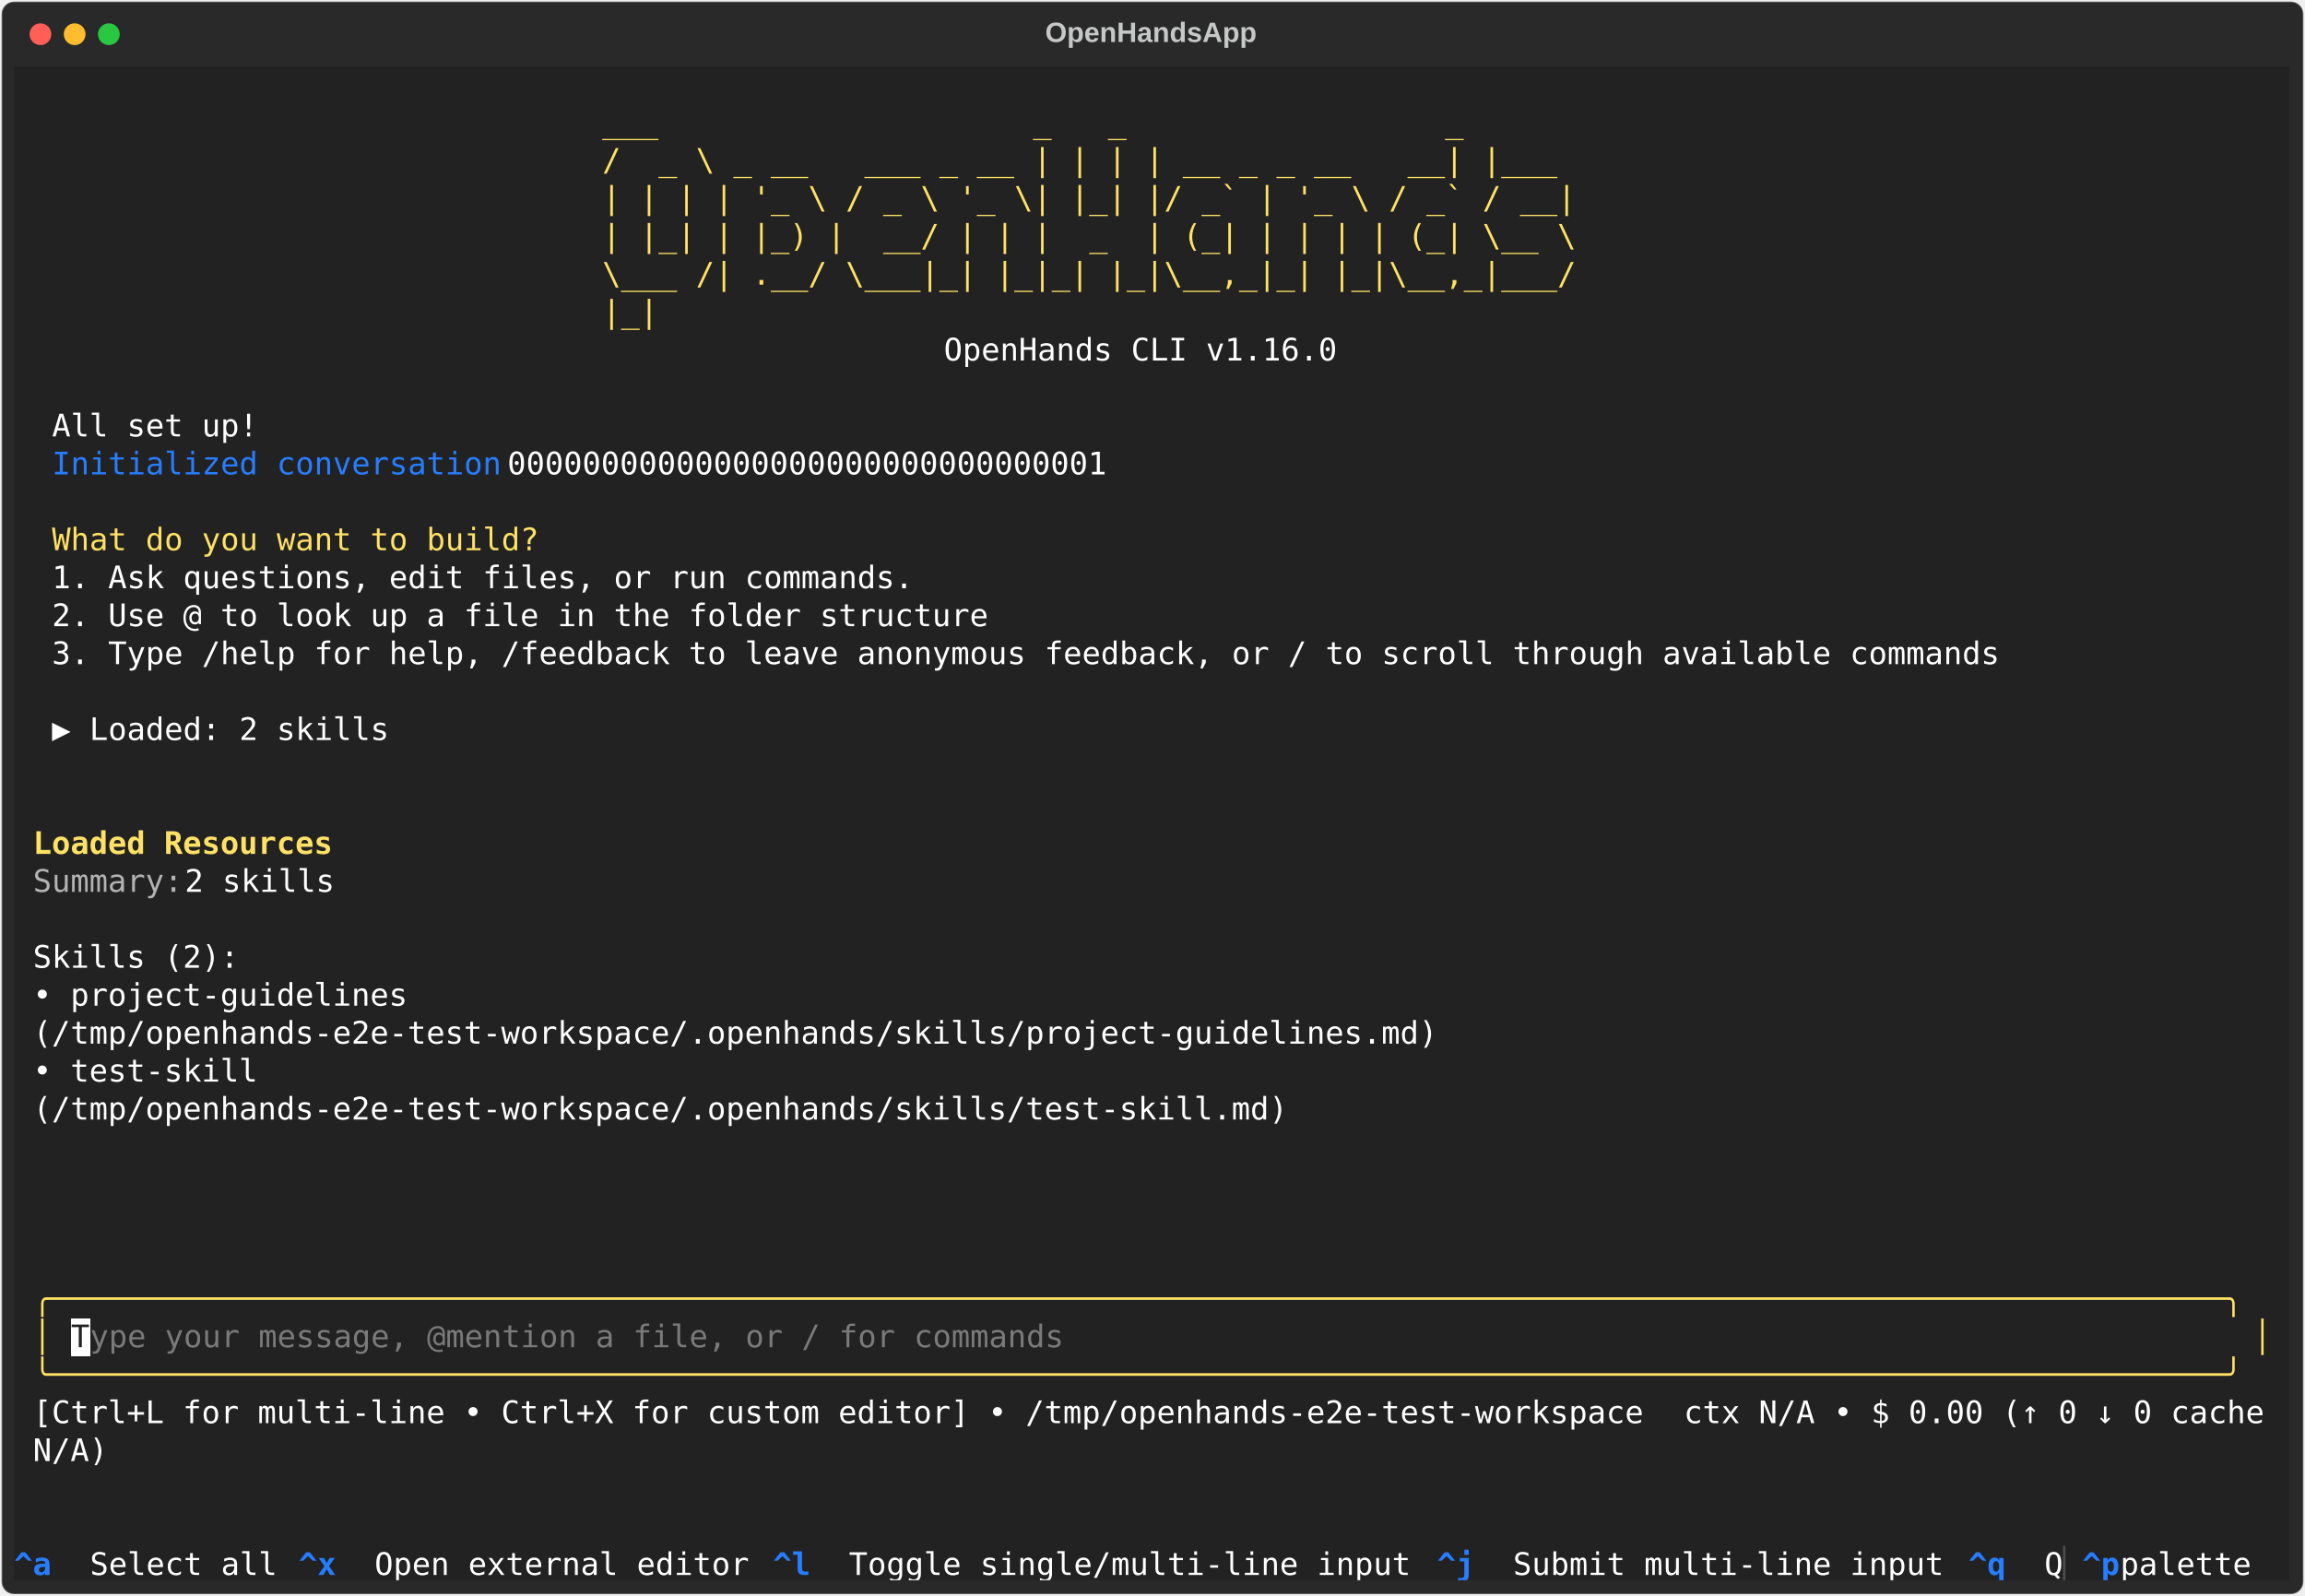
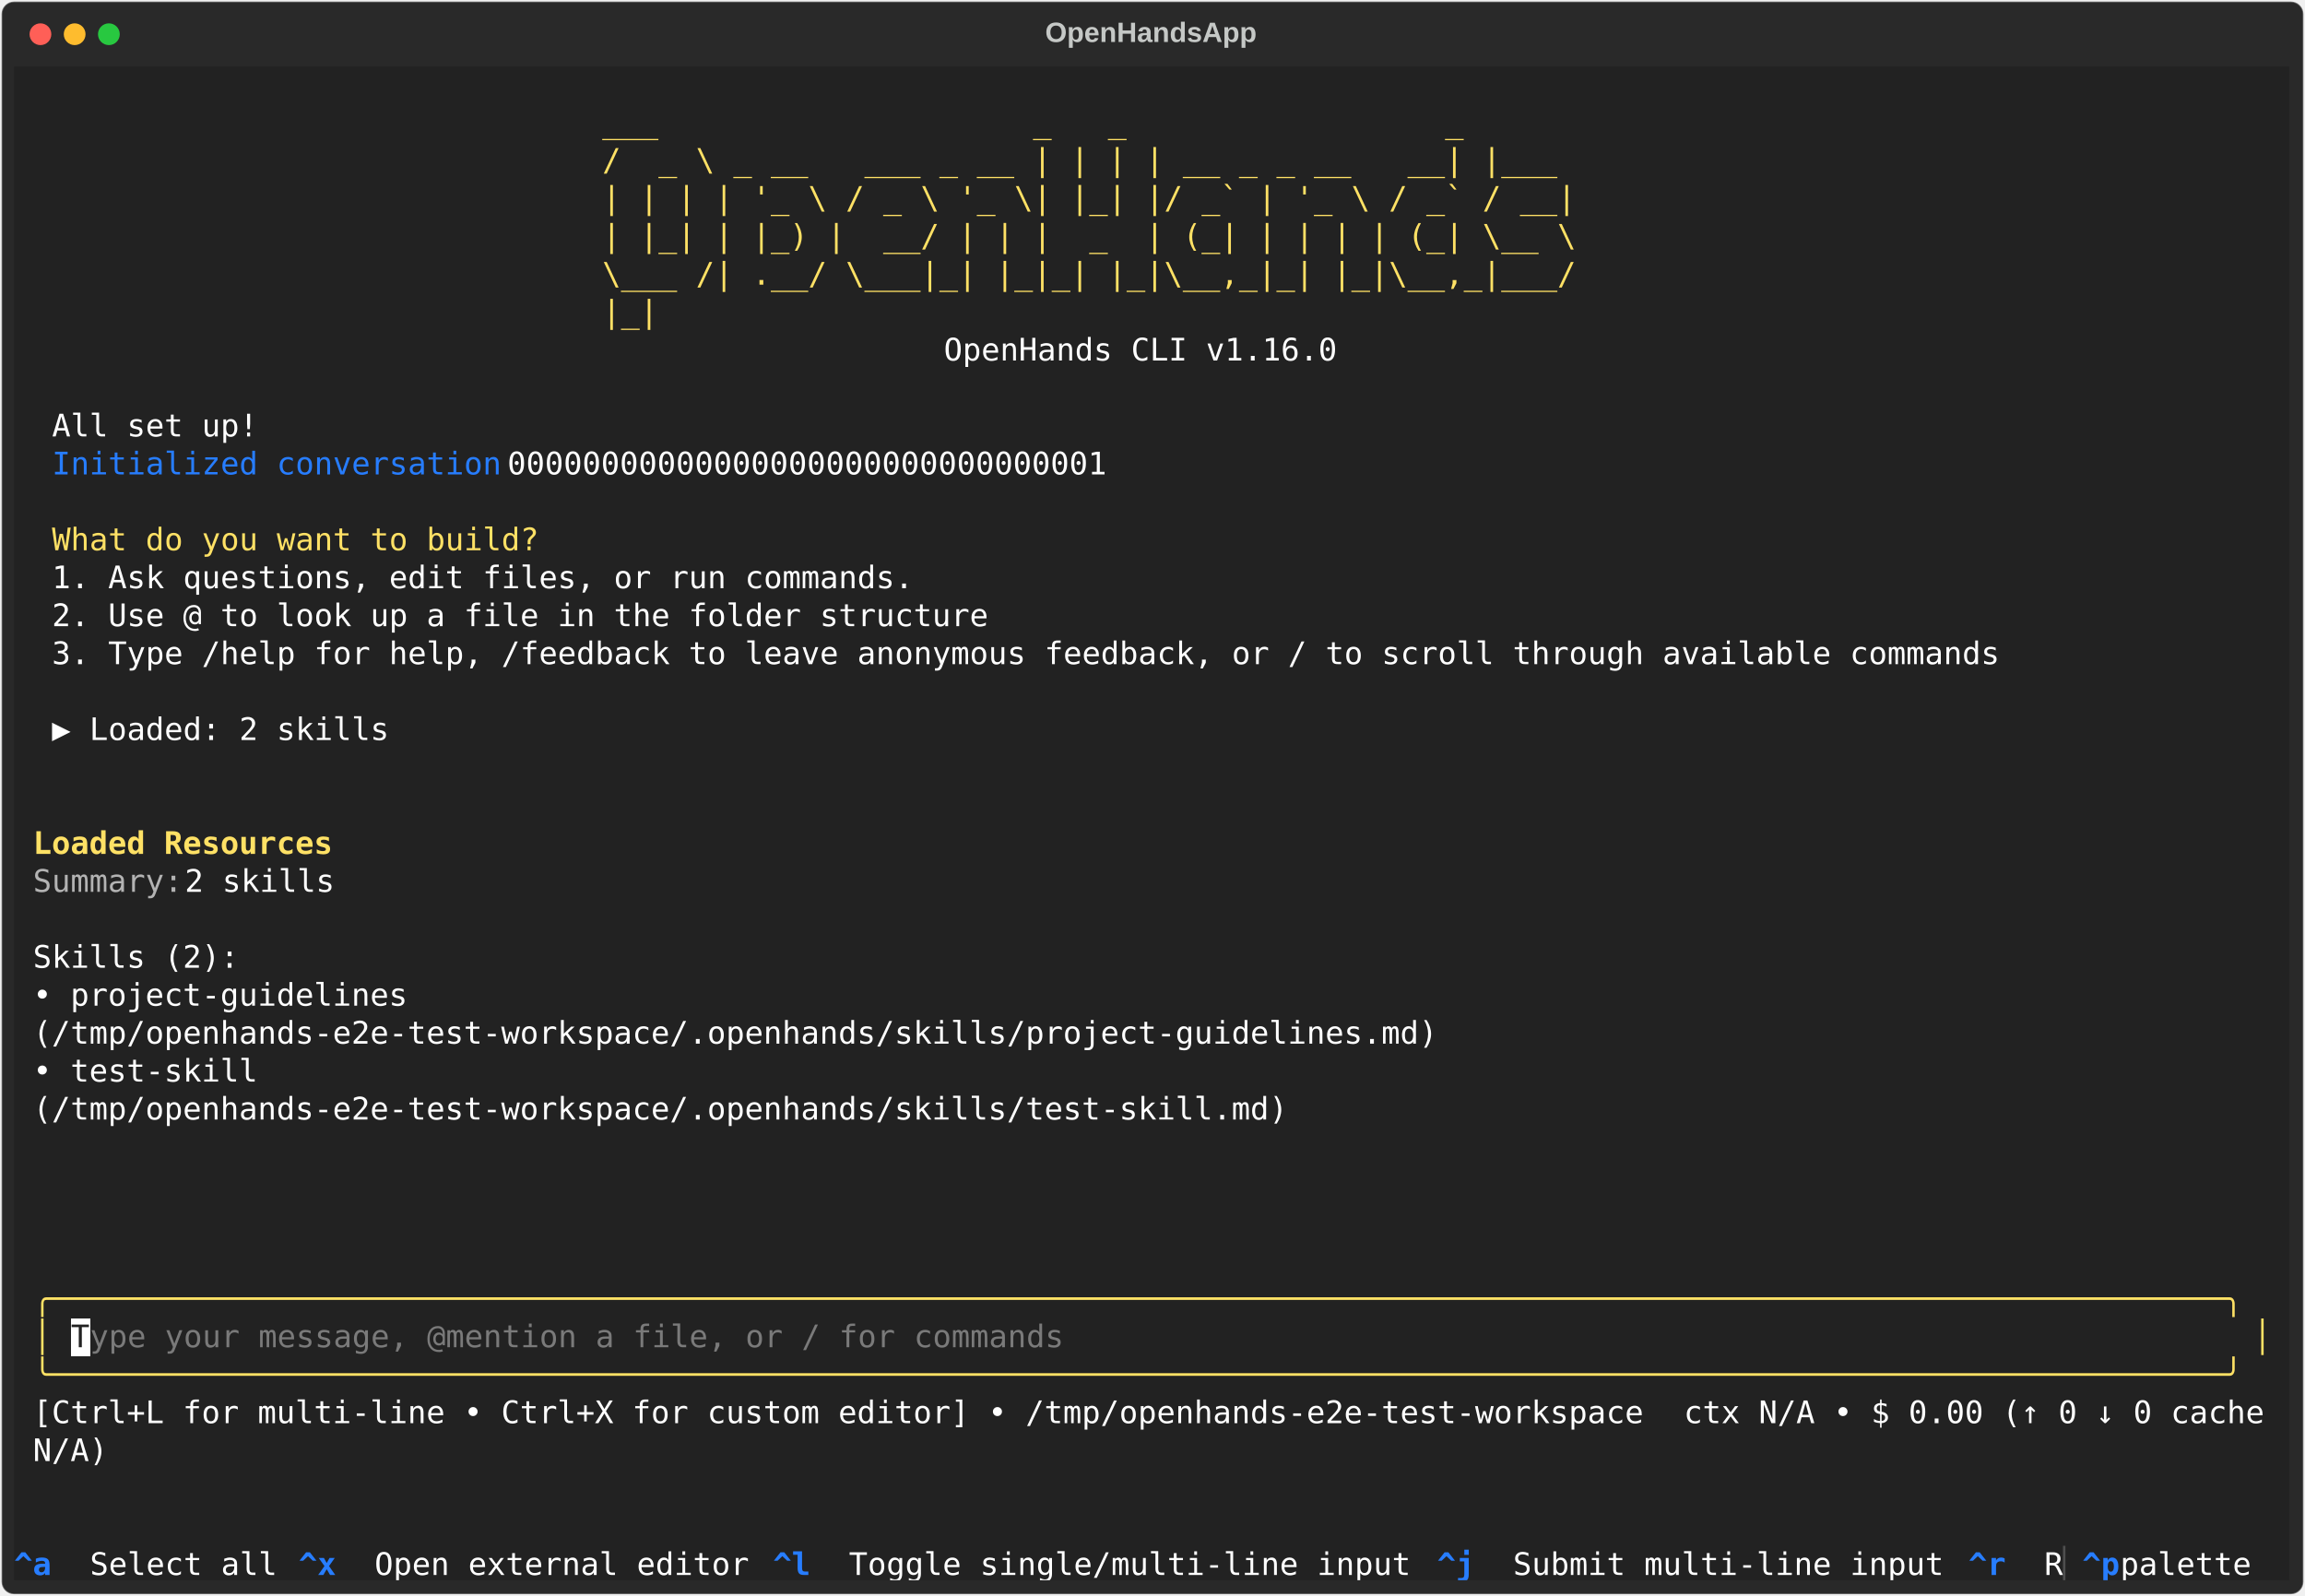
<svg xmlns="http://www.w3.org/2000/svg" class="rich-terminal" viewBox="0 0 1482 1026.0">
  <style>

    @font-face {
        font-family: "Fira Code";
        src: local("FiraCode-Regular"),
                url("https://cdnjs.cloudflare.com/ajax/libs/firacode/6.2.0/woff2/FiraCode-Regular.woff2") format("woff2"),
                url("https://cdnjs.cloudflare.com/ajax/libs/firacode/6.2.0/woff/FiraCode-Regular.woff") format("woff");
        font-style: normal;
        font-weight: 400;
    }
    @font-face {
        font-family: "Fira Code";
        src: local("FiraCode-Bold"),
                url("https://cdnjs.cloudflare.com/ajax/libs/firacode/6.2.0/woff2/FiraCode-Bold.woff2") format("woff2"),
                url("https://cdnjs.cloudflare.com/ajax/libs/firacode/6.2.0/woff/FiraCode-Bold.woff") format("woff");
        font-style: bold;
        font-weight: 700;
    }

    .terminal-matrix {
        font-family: Fira Code, monospace;
        font-size: 20px;
        line-height: 24.4px;
        font-variant-east-asian: full-width;
    }

    .terminal-title {
        font-size: 18px;
        font-weight: bold;
        font-family: arial;
    }

    .terminal-r1 { fill: #c5c8c6 }
.terminal-r2 { fill: #ffe165 }
.terminal-r3 { fill: #ffffff }
.terminal-r4 { fill: #277dff }
.terminal-r5 { fill: #ffe165;font-weight: bold }
.terminal-r6 { fill: #b3b3b3 }
.terminal-r7 { fill: #fee165 }
.terminal-r8 { fill: #222222 }
.terminal-r9 { fill: #7a7a7a }
.terminal-r10 { fill: #277dff;font-weight: bold }
.terminal-r11 { fill: #4e4e4e }
    </style>
  <defs>
    <clipPath id="terminal-clip-terminal">
      <rect x="0" y="0" width="1463.0" height="975.0" />
    </clipPath>
    <clipPath id="terminal-line-0">
      <rect x="0" y="1.5" width="1464" height="24.65" />
    </clipPath>
    <clipPath id="terminal-line-1">
      <rect x="0" y="25.9" width="1464" height="24.65" />
    </clipPath>
    <clipPath id="terminal-line-2">
      <rect x="0" y="50.3" width="1464" height="24.65" />
    </clipPath>
    <clipPath id="terminal-line-3">
      <rect x="0" y="74.7" width="1464" height="24.65" />
    </clipPath>
    <clipPath id="terminal-line-4">
      <rect x="0" y="99.1" width="1464" height="24.65" />
    </clipPath>
    <clipPath id="terminal-line-5">
      <rect x="0" y="123.5" width="1464" height="24.65" />
    </clipPath>
    <clipPath id="terminal-line-6">
      <rect x="0" y="147.9" width="1464" height="24.65" />
    </clipPath>
    <clipPath id="terminal-line-7">
      <rect x="0" y="172.3" width="1464" height="24.65" />
    </clipPath>
    <clipPath id="terminal-line-8">
      <rect x="0" y="196.7" width="1464" height="24.65" />
    </clipPath>
    <clipPath id="terminal-line-9">
      <rect x="0" y="221.1" width="1464" height="24.65" />
    </clipPath>
    <clipPath id="terminal-line-10">
      <rect x="0" y="245.5" width="1464" height="24.65" />
    </clipPath>
    <clipPath id="terminal-line-11">
      <rect x="0" y="269.9" width="1464" height="24.65" />
    </clipPath>
    <clipPath id="terminal-line-12">
      <rect x="0" y="294.3" width="1464" height="24.65" />
    </clipPath>
    <clipPath id="terminal-line-13">
      <rect x="0" y="318.7" width="1464" height="24.65" />
    </clipPath>
    <clipPath id="terminal-line-14">
      <rect x="0" y="343.1" width="1464" height="24.65" />
    </clipPath>
    <clipPath id="terminal-line-15">
      <rect x="0" y="367.5" width="1464" height="24.65" />
    </clipPath>
    <clipPath id="terminal-line-16">
      <rect x="0" y="391.9" width="1464" height="24.65" />
    </clipPath>
    <clipPath id="terminal-line-17">
      <rect x="0" y="416.3" width="1464" height="24.65" />
    </clipPath>
    <clipPath id="terminal-line-18">
      <rect x="0" y="440.7" width="1464" height="24.65" />
    </clipPath>
    <clipPath id="terminal-line-19">
      <rect x="0" y="465.1" width="1464" height="24.65" />
    </clipPath>
    <clipPath id="terminal-line-20">
      <rect x="0" y="489.5" width="1464" height="24.65" />
    </clipPath>
    <clipPath id="terminal-line-21">
      <rect x="0" y="513.9" width="1464" height="24.65" />
    </clipPath>
    <clipPath id="terminal-line-22">
      <rect x="0" y="538.3" width="1464" height="24.65" />
    </clipPath>
    <clipPath id="terminal-line-23">
      <rect x="0" y="562.7" width="1464" height="24.65" />
    </clipPath>
    <clipPath id="terminal-line-24">
      <rect x="0" y="587.1" width="1464" height="24.65" />
    </clipPath>
    <clipPath id="terminal-line-25">
      <rect x="0" y="611.5" width="1464" height="24.65" />
    </clipPath>
    <clipPath id="terminal-line-26">
      <rect x="0" y="635.9" width="1464" height="24.65" />
    </clipPath>
    <clipPath id="terminal-line-27">
      <rect x="0" y="660.3" width="1464" height="24.65" />
    </clipPath>
    <clipPath id="terminal-line-28">
      <rect x="0" y="684.7" width="1464" height="24.65" />
    </clipPath>
    <clipPath id="terminal-line-29">
      <rect x="0" y="709.1" width="1464" height="24.65" />
    </clipPath>
    <clipPath id="terminal-line-30">
      <rect x="0" y="733.5" width="1464" height="24.65" />
    </clipPath>
    <clipPath id="terminal-line-31">
      <rect x="0" y="757.9" width="1464" height="24.65" />
    </clipPath>
    <clipPath id="terminal-line-32">
      <rect x="0" y="782.3" width="1464" height="24.65" />
    </clipPath>
    <clipPath id="terminal-line-33">
      <rect x="0" y="806.7" width="1464" height="24.65" />
    </clipPath>
    <clipPath id="terminal-line-34">
      <rect x="0" y="831.1" width="1464" height="24.65" />
    </clipPath>
    <clipPath id="terminal-line-35">
      <rect x="0" y="855.5" width="1464" height="24.65" />
    </clipPath>
    <clipPath id="terminal-line-36">
      <rect x="0" y="879.9" width="1464" height="24.65" />
    </clipPath>
    <clipPath id="terminal-line-37">
      <rect x="0" y="904.3" width="1464" height="24.65" />
    </clipPath>
    <clipPath id="terminal-line-38">
      <rect x="0" y="928.7" width="1464" height="24.65" />
    </clipPath>
  </defs>
  <rect fill="#292929" stroke="rgba(255,255,255,0.35)" stroke-width="1" x="1" y="1" width="1480" height="1024" rx="8" />
  <text class="terminal-title" fill="#c5c8c6" text-anchor="middle" x="740" y="27">OpenHandsApp</text>
  <g transform="translate(26,22)">
    <circle cx="0" cy="0" r="7" fill="#ff5f57" />
    <circle cx="22" cy="0" r="7" fill="#febc2e" />
    <circle cx="44" cy="0" r="7" fill="#28c840" />
  </g>
  <g transform="translate(9, 41)" clip-path="url(#terminal-clip-terminal)">
    <rect fill="#222222" x="0" y="1.5" width="1464" height="24.65" shape-rendering="crispEdges" />
    <rect fill="#222222" x="0" y="25.9" width="378.2" height="24.65" shape-rendering="crispEdges" />
    <rect fill="#222222" x="378.2" y="25.9" width="695.4" height="24.65" shape-rendering="crispEdges" />
    <rect fill="#222222" x="1073.6" y="25.9" width="390.4" height="24.65" shape-rendering="crispEdges" />
    <rect fill="#222222" x="0" y="50.3" width="378.2" height="24.65" shape-rendering="crispEdges" />
    <rect fill="#222222" x="378.2" y="50.3" width="695.4" height="24.65" shape-rendering="crispEdges" />
    <rect fill="#222222" x="1073.6" y="50.3" width="390.4" height="24.65" shape-rendering="crispEdges" />
    <rect fill="#222222" x="0" y="74.7" width="378.2" height="24.65" shape-rendering="crispEdges" />
    <rect fill="#222222" x="378.2" y="74.7" width="695.4" height="24.65" shape-rendering="crispEdges" />
    <rect fill="#222222" x="1073.6" y="74.7" width="390.4" height="24.65" shape-rendering="crispEdges" />
    <rect fill="#222222" x="0" y="99.1" width="378.2" height="24.65" shape-rendering="crispEdges" />
    <rect fill="#222222" x="378.2" y="99.1" width="695.4" height="24.65" shape-rendering="crispEdges" />
    <rect fill="#222222" x="1073.6" y="99.1" width="390.4" height="24.65" shape-rendering="crispEdges" />
    <rect fill="#222222" x="0" y="123.5" width="378.2" height="24.65" shape-rendering="crispEdges" />
    <rect fill="#222222" x="378.2" y="123.5" width="695.4" height="24.65" shape-rendering="crispEdges" />
    <rect fill="#222222" x="1073.6" y="123.5" width="390.4" height="24.65" shape-rendering="crispEdges" />
    <rect fill="#222222" x="0" y="147.9" width="378.2" height="24.65" shape-rendering="crispEdges" />
    <rect fill="#222222" x="378.2" y="147.9" width="695.4" height="24.65" shape-rendering="crispEdges" />
    <rect fill="#222222" x="1073.6" y="147.9" width="390.4" height="24.65" shape-rendering="crispEdges" />
    <rect fill="#222222" x="0" y="172.3" width="597.8" height="24.65" shape-rendering="crispEdges" />
    <rect fill="#222222" x="597.8" y="172.3" width="256.2" height="24.65" shape-rendering="crispEdges" />
    <rect fill="#222222" x="854" y="172.3" width="610" height="24.65" shape-rendering="crispEdges" />
    <rect fill="#222222" x="0" y="196.7" width="1464" height="24.65" shape-rendering="crispEdges" />
    <rect fill="#222222" x="0" y="221.1" width="24.4" height="24.65" shape-rendering="crispEdges" />
    <rect fill="#222222" x="24.4" y="221.1" width="134.2" height="24.65" shape-rendering="crispEdges" />
    <rect fill="#222222" x="158.6" y="221.1" width="1305.4" height="24.65" shape-rendering="crispEdges" />
    <rect fill="#222222" x="0" y="245.5" width="24.4" height="24.65" shape-rendering="crispEdges" />
    <rect fill="#222222" x="24.4" y="245.5" width="292.8" height="24.65" shape-rendering="crispEdges" />
    <rect fill="#222222" x="317.2" y="245.5" width="402.6" height="24.65" shape-rendering="crispEdges" />
    <rect fill="#222222" x="719.8" y="245.5" width="744.2" height="24.65" shape-rendering="crispEdges" />
    <rect fill="#222222" x="0" y="269.9" width="1464" height="24.65" shape-rendering="crispEdges" />
    <rect fill="#222222" x="0" y="294.3" width="24.4" height="24.65" shape-rendering="crispEdges" />
    <rect fill="#222222" x="24.4" y="294.3" width="317.2" height="24.65" shape-rendering="crispEdges" />
    <rect fill="#222222" x="341.6" y="294.3" width="1122.4" height="24.65" shape-rendering="crispEdges" />
    <rect fill="#222222" x="0" y="318.7" width="24.4" height="24.65" shape-rendering="crispEdges" />
    <rect fill="#222222" x="24.4" y="318.7" width="561.2" height="24.65" shape-rendering="crispEdges" />
    <rect fill="#222222" x="585.6" y="318.7" width="878.4" height="24.65" shape-rendering="crispEdges" />
    <rect fill="#222222" x="0" y="343.1" width="24.4" height="24.65" shape-rendering="crispEdges" />
    <rect fill="#222222" x="24.4" y="343.1" width="610" height="24.65" shape-rendering="crispEdges" />
    <rect fill="#222222" x="634.4" y="343.1" width="829.6" height="24.65" shape-rendering="crispEdges" />
    <rect fill="#222222" x="0" y="367.5" width="24.4" height="24.65" shape-rendering="crispEdges" />
    <rect fill="#222222" x="24.4" y="367.5" width="1268.8" height="24.65" shape-rendering="crispEdges" />
    <rect fill="#222222" x="1293.2" y="367.5" width="170.8" height="24.65" shape-rendering="crispEdges" />
    <rect fill="#222222" x="0" y="391.9" width="1464" height="24.65" shape-rendering="crispEdges" />
    <rect fill="#222222" x="0" y="416.3" width="24.4" height="24.65" shape-rendering="crispEdges" />
    <rect fill="#222222" x="24.4" y="416.3" width="219.6" height="24.65" shape-rendering="crispEdges" />
    <rect fill="#222222" x="244" y="416.3" width="1220" height="24.65" shape-rendering="crispEdges" />
    <rect fill="#222222" x="0" y="440.7" width="1464" height="24.65" shape-rendering="crispEdges" />
    <rect fill="#222222" x="0" y="465.1" width="12.2" height="24.65" shape-rendering="crispEdges" />
    <rect fill="#222222" x="12.2" y="465.1" width="0" height="24.65" shape-rendering="crispEdges" />
    <rect fill="#222222" x="12.2" y="465.1" width="1451.8" height="24.65" shape-rendering="crispEdges" />
    <rect fill="#222222" x="0" y="489.5" width="12.2" height="24.65" shape-rendering="crispEdges" />
    <rect fill="#222222" x="12.2" y="489.5" width="195.2" height="24.65" shape-rendering="crispEdges" />
    <rect fill="#222222" x="207.4" y="489.5" width="1256.6" height="24.65" shape-rendering="crispEdges" />
    <rect fill="#222222" x="0" y="513.9" width="12.2" height="24.65" shape-rendering="crispEdges" />
    <rect fill="#222222" x="12.2" y="513.9" width="97.6" height="24.65" shape-rendering="crispEdges" />
    <rect fill="#222222" x="109.8" y="513.9" width="109.8" height="24.65" shape-rendering="crispEdges" />
    <rect fill="#222222" x="219.6" y="513.9" width="1244.4" height="24.65" shape-rendering="crispEdges" />
    <rect fill="#222222" x="0" y="538.3" width="12.2" height="24.65" shape-rendering="crispEdges" />
    <rect fill="#222222" x="12.2" y="538.3" width="0" height="24.65" shape-rendering="crispEdges" />
    <rect fill="#222222" x="12.2" y="538.3" width="1451.8" height="24.65" shape-rendering="crispEdges" />
    <rect fill="#222222" x="0" y="562.7" width="12.2" height="24.65" shape-rendering="crispEdges" />
    <rect fill="#222222" x="12.2" y="562.7" width="134.2" height="24.65" shape-rendering="crispEdges" />
    <rect fill="#222222" x="146.4" y="562.7" width="1317.6" height="24.65" shape-rendering="crispEdges" />
    <rect fill="#222222" x="0" y="587.1" width="12.2" height="24.65" shape-rendering="crispEdges" />
    <rect fill="#222222" x="12.2" y="587.1" width="268.4" height="24.65" shape-rendering="crispEdges" />
    <rect fill="#222222" x="280.6" y="587.1" width="1183.4" height="24.65" shape-rendering="crispEdges" />
    <rect fill="#222222" x="0" y="611.5" width="12.2" height="24.65" shape-rendering="crispEdges" />
    <rect fill="#222222" x="12.2" y="611.5" width="988.2" height="24.65" shape-rendering="crispEdges" />
    <rect fill="#222222" x="1000.4" y="611.5" width="463.6" height="24.65" shape-rendering="crispEdges" />
    <rect fill="#222222" x="0" y="635.9" width="12.2" height="24.65" shape-rendering="crispEdges" />
    <rect fill="#222222" x="12.2" y="635.9" width="170.8" height="24.65" shape-rendering="crispEdges" />
    <rect fill="#222222" x="183" y="635.9" width="1281" height="24.65" shape-rendering="crispEdges" />
    <rect fill="#222222" x="0" y="660.3" width="12.2" height="24.65" shape-rendering="crispEdges" />
    <rect fill="#222222" x="12.2" y="660.3" width="890.6" height="24.65" shape-rendering="crispEdges" />
    <rect fill="#222222" x="902.8" y="660.3" width="561.2" height="24.65" shape-rendering="crispEdges" />
    <rect fill="#222222" x="0" y="684.7" width="1464" height="24.65" shape-rendering="crispEdges" />
    <rect fill="#222222" x="0" y="709.1" width="1464" height="24.65" shape-rendering="crispEdges" />
    <rect fill="#222222" x="0" y="733.5" width="1464" height="24.65" shape-rendering="crispEdges" />
    <rect fill="#222222" x="0" y="757.9" width="12.2" height="24.65" shape-rendering="crispEdges" />
    <rect fill="#222222" x="12.2" y="757.9" width="12.2" height="24.65" shape-rendering="crispEdges" />
    <rect fill="#222222" x="24.4" y="757.9" width="1439.6" height="24.65" shape-rendering="crispEdges" />
    <rect fill="#222222" x="0" y="782.3" width="12.2" height="24.65" shape-rendering="crispEdges" />
    <rect fill="#222222" x="12.2" y="782.3" width="1439.6" height="24.65" shape-rendering="crispEdges" />
    <rect fill="#222222" x="1451.8" y="782.3" width="12.2" height="24.65" shape-rendering="crispEdges" />
    <rect fill="#222222" x="0" y="806.7" width="12.2" height="24.65" shape-rendering="crispEdges" />
    <rect fill="#222222" x="12.2" y="806.7" width="12.2" height="24.65" shape-rendering="crispEdges" />
    <rect fill="#222222" x="24.4" y="806.7" width="12.2" height="24.65" shape-rendering="crispEdges" />
    <rect fill="#ffffff" x="36.6" y="806.7" width="12.2" height="24.65" shape-rendering="crispEdges" />
    <rect fill="#222222" x="48.8" y="806.7" width="634.4" height="24.65" shape-rendering="crispEdges" />
    <rect fill="#222222" x="683.2" y="806.7" width="756.4" height="24.65" shape-rendering="crispEdges" />
    <rect fill="#222222" x="1439.6" y="806.7" width="12.2" height="24.65" shape-rendering="crispEdges" />
    <rect fill="#222222" x="1451.8" y="806.7" width="12.2" height="24.65" shape-rendering="crispEdges" />
    <rect fill="#222222" x="0" y="831.1" width="12.2" height="24.65" shape-rendering="crispEdges" />
    <rect fill="#222222" x="12.2" y="831.1" width="1439.6" height="24.65" shape-rendering="crispEdges" />
    <rect fill="#222222" x="1451.8" y="831.1" width="12.2" height="24.65" shape-rendering="crispEdges" />
    <rect fill="#222222" x="0" y="855.5" width="12.2" height="24.65" shape-rendering="crispEdges" />
    <rect fill="#222222" x="12.2" y="855.5" width="1061.4" height="24.65" shape-rendering="crispEdges" />
    <rect fill="#222222" x="1073.6" y="855.5" width="378.2" height="24.65" shape-rendering="crispEdges" />
    <rect fill="#222222" x="1451.8" y="855.5" width="12.2" height="24.65" shape-rendering="crispEdges" />
    <rect fill="#222222" x="0" y="879.9" width="12.2" height="24.65" shape-rendering="crispEdges" />
    <rect fill="#222222" x="12.2" y="879.9" width="48.8" height="24.65" shape-rendering="crispEdges" />
    <rect fill="#222222" x="61" y="879.9" width="1403" height="24.65" shape-rendering="crispEdges" />
    <rect fill="#222222" x="0" y="904.3" width="1464" height="24.65" shape-rendering="crispEdges" />
    <rect fill="#222222" x="0" y="928.7" width="1464" height="24.65" shape-rendering="crispEdges" />
    <rect fill="#222222" x="0" y="953.1" width="48.8" height="24.65" shape-rendering="crispEdges" />
    <rect fill="#222222" x="48.8" y="953.1" width="134.2" height="24.65" shape-rendering="crispEdges" />
    <rect fill="#222222" x="183" y="953.1" width="48.8" height="24.65" shape-rendering="crispEdges" />
    <rect fill="#222222" x="231.8" y="953.1" width="256.2" height="24.65" shape-rendering="crispEdges" />
    <rect fill="#222222" x="488" y="953.1" width="48.8" height="24.65" shape-rendering="crispEdges" />
    <rect fill="#222222" x="536.8" y="953.1" width="378.2" height="24.65" shape-rendering="crispEdges" />
    <rect fill="#222222" x="915" y="953.1" width="48.8" height="24.65" shape-rendering="crispEdges" />
    <rect fill="#222222" x="963.8" y="953.1" width="292.8" height="24.65" shape-rendering="crispEdges" />
    <rect fill="#222222" x="1256.6" y="953.1" width="48.8" height="24.65" shape-rendering="crispEdges" />
    <rect fill="#222222" x="1305.4" y="953.1" width="12.2" height="24.65" shape-rendering="crispEdges" />
    <rect fill="#222222" x="1317.6" y="953.1" width="12.2" height="24.65" shape-rendering="crispEdges" />
    <rect fill="#222222" x="1329.8" y="953.1" width="24.4" height="24.65" shape-rendering="crispEdges" />
    <rect fill="#222222" x="1354.2" y="953.1" width="97.6" height="24.65" shape-rendering="crispEdges" />
    <rect fill="#222222" x="1451.8" y="953.1" width="12.2" height="24.65" shape-rendering="crispEdges" />
    <g class="terminal-matrix">
      <text class="terminal-r1" x="1464" y="20" textLength="12.2" clip-path="url(#terminal-line-0)">
</text>
      <text class="terminal-r2" x="378.2" y="44.4" textLength="695.4" clip-path="url(#terminal-line-1)">     ___                    _   _                 _      </text>
      <text class="terminal-r1" x="1464" y="44.4" textLength="12.2" clip-path="url(#terminal-line-1)">
</text>
      <text class="terminal-r2" x="378.2" y="68.8" textLength="695.4" clip-path="url(#terminal-line-2)">    /  _ \ _ __   ___ _ __ | | | | __ _ _ __   __| |___  </text>
      <text class="terminal-r1" x="1464" y="68.8" textLength="12.2" clip-path="url(#terminal-line-2)">
</text>
      <text class="terminal-r2" x="378.2" y="93.2" textLength="695.4" clip-path="url(#terminal-line-3)">    | | | | '_ \ / _ \ '_ \| |_| |/ _` | '_ \ / _` / __| </text>
      <text class="terminal-r1" x="1464" y="93.2" textLength="12.2" clip-path="url(#terminal-line-3)">
</text>
      <text class="terminal-r2" x="378.2" y="117.6" textLength="695.4" clip-path="url(#terminal-line-4)">    | |_| | |_) |  __/ | | |  _  | (_| | | | | (_| \__ \ </text>
      <text class="terminal-r1" x="1464" y="117.6" textLength="12.2" clip-path="url(#terminal-line-4)">
</text>
      <text class="terminal-r2" x="378.2" y="142" textLength="695.4" clip-path="url(#terminal-line-5)">    \___ /| .__/ \___|_| |_|_| |_|\__,_|_| |_|\__,_|___/ </text>
      <text class="terminal-r1" x="1464" y="142" textLength="12.2" clip-path="url(#terminal-line-5)">
</text>
      <text class="terminal-r2" x="378.2" y="166.4" textLength="695.4" clip-path="url(#terminal-line-6)">          |_|                                            </text>
      <text class="terminal-r1" x="1464" y="166.4" textLength="12.2" clip-path="url(#terminal-line-6)">
</text>
      <text class="terminal-r3" x="597.8" y="190.8" textLength="256.2" clip-path="url(#terminal-line-7)">OpenHands CLI v1.16.0</text>
      <text class="terminal-r1" x="1464" y="190.8" textLength="12.2" clip-path="url(#terminal-line-7)">
</text>
      <text class="terminal-r1" x="1464" y="215.2" textLength="12.2" clip-path="url(#terminal-line-8)">
</text>
      <text class="terminal-r3" x="24.4" y="239.6" textLength="134.2" clip-path="url(#terminal-line-9)">All set up!</text>
      <text class="terminal-r1" x="1464" y="239.6" textLength="12.2" clip-path="url(#terminal-line-9)">
</text>
      <text class="terminal-r4" x="24.4" y="264" textLength="292.8" clip-path="url(#terminal-line-10)">Initialized conversation</text>
      <text class="terminal-r3" x="317.2" y="264" textLength="402.6" clip-path="url(#terminal-line-10)"> 00000000000000000000000000000001</text>
      <text class="terminal-r1" x="1464" y="264" textLength="12.2" clip-path="url(#terminal-line-10)">
</text>
      <text class="terminal-r1" x="1464" y="288.4" textLength="12.2" clip-path="url(#terminal-line-11)">
</text>
      <text class="terminal-r2" x="24.4" y="312.8" textLength="317.2" clip-path="url(#terminal-line-12)">What do you want to build?</text>
      <text class="terminal-r1" x="1464" y="312.8" textLength="12.2" clip-path="url(#terminal-line-12)">
</text>
      <text class="terminal-r3" x="24.4" y="337.2" textLength="561.2" clip-path="url(#terminal-line-13)">1. Ask questions, edit files, or run commands.</text>
      <text class="terminal-r1" x="1464" y="337.2" textLength="12.2" clip-path="url(#terminal-line-13)">
</text>
      <text class="terminal-r3" x="24.4" y="361.6" textLength="610" clip-path="url(#terminal-line-14)">2. Use @ to look up a file in the folder structure</text>
      <text class="terminal-r1" x="1464" y="361.6" textLength="12.2" clip-path="url(#terminal-line-14)">
</text>
      <text class="terminal-r3" x="24.4" y="386" textLength="1268.8" clip-path="url(#terminal-line-15)">3. Type /help for help, /feedback to leave anonymous feedback, or / to scroll through available commands</text>
      <text class="terminal-r1" x="1464" y="386" textLength="12.2" clip-path="url(#terminal-line-15)">
</text>
      <text class="terminal-r1" x="1464" y="410.4" textLength="12.2" clip-path="url(#terminal-line-16)">
</text>
      <text class="terminal-r3" x="24.4" y="434.8" textLength="219.6" clip-path="url(#terminal-line-17)">▶ Loaded: 2 skills</text>
      <text class="terminal-r1" x="1464" y="434.8" textLength="12.2" clip-path="url(#terminal-line-17)">
</text>
      <text class="terminal-r1" x="1464" y="459.2" textLength="12.2" clip-path="url(#terminal-line-18)">
</text>
      <text class="terminal-r1" x="1464" y="483.6" textLength="12.2" clip-path="url(#terminal-line-19)">
</text>
      <text class="terminal-r5" x="12.2" y="508" textLength="195.2" clip-path="url(#terminal-line-20)">Loaded Resources</text>
      <text class="terminal-r1" x="1464" y="508" textLength="12.2" clip-path="url(#terminal-line-20)">
</text>
      <text class="terminal-r6" x="12.2" y="532.4" textLength="97.6" clip-path="url(#terminal-line-21)">Summary:</text>
      <text class="terminal-r3" x="109.8" y="532.4" textLength="109.8" clip-path="url(#terminal-line-21)"> 2 skills</text>
      <text class="terminal-r1" x="1464" y="532.4" textLength="12.2" clip-path="url(#terminal-line-21)">
</text>
      <text class="terminal-r1" x="1464" y="556.8" textLength="12.2" clip-path="url(#terminal-line-22)">
</text>
      <text class="terminal-r3" x="12.2" y="581.2" textLength="134.2" clip-path="url(#terminal-line-23)">Skills (2):</text>
      <text class="terminal-r1" x="1464" y="581.2" textLength="12.2" clip-path="url(#terminal-line-23)">
</text>
      <text class="terminal-r3" x="12.2" y="605.6" textLength="268.4" clip-path="url(#terminal-line-24)">  • project-guidelines</text>
      <text class="terminal-r1" x="1464" y="605.6" textLength="12.2" clip-path="url(#terminal-line-24)">
</text>
      <text class="terminal-r3" x="12.2" y="630" textLength="988.2" clip-path="url(#terminal-line-25)">      (/tmp/openhands-e2e-test-workspace/.openhands/skills/project-guidelines.md)</text>
      <text class="terminal-r1" x="1464" y="630" textLength="12.2" clip-path="url(#terminal-line-25)">
</text>
      <text class="terminal-r3" x="12.2" y="654.4" textLength="170.8" clip-path="url(#terminal-line-26)">  • test-skill</text>
      <text class="terminal-r1" x="1464" y="654.4" textLength="12.2" clip-path="url(#terminal-line-26)">
</text>
      <text class="terminal-r3" x="12.2" y="678.8" textLength="890.6" clip-path="url(#terminal-line-27)">      (/tmp/openhands-e2e-test-workspace/.openhands/skills/test-skill.md)</text>
      <text class="terminal-r1" x="1464" y="678.8" textLength="12.2" clip-path="url(#terminal-line-27)">
</text>
      <text class="terminal-r1" x="1464" y="703.2" textLength="12.2" clip-path="url(#terminal-line-28)">
</text>
      <text class="terminal-r1" x="1464" y="727.6" textLength="12.2" clip-path="url(#terminal-line-29)">
</text>
      <text class="terminal-r1" x="1464" y="752" textLength="12.2" clip-path="url(#terminal-line-30)">
</text>
      <text class="terminal-r1" x="1464" y="776.4" textLength="12.2" clip-path="url(#terminal-line-31)">
</text>
      <text class="terminal-r7" x="12.2" y="800.8" textLength="1439.6" clip-path="url(#terminal-line-32)">╭────────────────────────────────────────────────────────────────────────────────────────────────────────────────────╮</text>
      <text class="terminal-r1" x="1464" y="800.8" textLength="12.2" clip-path="url(#terminal-line-32)">
</text>
      <text class="terminal-r7" x="12.2" y="825.2" textLength="12.2" clip-path="url(#terminal-line-33)">│</text>
      <text class="terminal-r8" x="36.6" y="825.2" textLength="12.2" clip-path="url(#terminal-line-33)">T</text>
      <text class="terminal-r9" x="48.8" y="825.2" textLength="634.4" clip-path="url(#terminal-line-33)">ype your message, @mention a file, or / for commands</text>
      <text class="terminal-r7" x="1439.6" y="825.2" textLength="12.2" clip-path="url(#terminal-line-33)">│</text>
      <text class="terminal-r1" x="1464" y="825.2" textLength="12.2" clip-path="url(#terminal-line-33)">
</text>
      <text class="terminal-r7" x="12.2" y="849.6" textLength="1439.6" clip-path="url(#terminal-line-34)">╰────────────────────────────────────────────────────────────────────────────────────────────────────────────────────╯</text>
      <text class="terminal-r1" x="1464" y="849.6" textLength="12.2" clip-path="url(#terminal-line-34)">
</text>
      <text class="terminal-r3" x="12.2" y="874" textLength="1061.4" clip-path="url(#terminal-line-35)">[Ctrl+L for multi-line • Ctrl+X for custom editor] • /tmp/openhands-e2e-test-workspace </text>
      <text class="terminal-r3" x="1073.6" y="874" textLength="378.2" clip-path="url(#terminal-line-35)">ctx N/A • $ 0.00 (↑ 0 ↓ 0 cache</text>
      <text class="terminal-r1" x="1464" y="874" textLength="12.2" clip-path="url(#terminal-line-35)">
</text>
      <text class="terminal-r3" x="12.2" y="898.4" textLength="48.8" clip-path="url(#terminal-line-36)">N/A)</text>
      <text class="terminal-r1" x="1464" y="898.4" textLength="12.2" clip-path="url(#terminal-line-36)">
</text>
      <text class="terminal-r1" x="1464" y="922.8" textLength="12.2" clip-path="url(#terminal-line-37)">
</text>
      <text class="terminal-r1" x="1464" y="947.2" textLength="12.2" clip-path="url(#terminal-line-38)">
</text>
      <text class="terminal-r10" x="0" y="971.6" textLength="48.8" clip-path="url(#terminal-line-39)"> ^a </text>
      <text class="terminal-r3" x="48.8" y="971.6" textLength="134.2" clip-path="url(#terminal-line-39)">Select all </text>
      <text class="terminal-r10" x="183" y="971.6" textLength="48.8" clip-path="url(#terminal-line-39)"> ^x </text>
      <text class="terminal-r3" x="231.8" y="971.6" textLength="256.2" clip-path="url(#terminal-line-39)">Open external editor </text>
      <text class="terminal-r10" x="488" y="971.6" textLength="48.8" clip-path="url(#terminal-line-39)"> ^l </text>
      <text class="terminal-r3" x="536.8" y="971.6" textLength="378.2" clip-path="url(#terminal-line-39)">Toggle single/multi-line input </text>
      <text class="terminal-r10" x="915" y="971.6" textLength="48.8" clip-path="url(#terminal-line-39)"> ^j </text>
      <text class="terminal-r3" x="963.8" y="971.6" textLength="292.8" clip-path="url(#terminal-line-39)">Submit multi-line input </text>
-       <text class="terminal-r10" x="1256.6" y="971.6" textLength="48.8" clip-path="url(#terminal-line-39)"> ^q </text>
-       <text class="terminal-r3" x="1305.4" y="971.6" textLength="12.2" clip-path="url(#terminal-line-39)">Q</text>
+       <text class="terminal-r10" x="1256.6" y="971.6" textLength="48.8" clip-path="url(#terminal-line-39)"> ^r </text>
+       <text class="terminal-r3" x="1305.4" y="971.6" textLength="12.2" clip-path="url(#terminal-line-39)">R</text>
      <text class="terminal-r11" x="1317.6" y="971.6" textLength="12.2" clip-path="url(#terminal-line-39)">▏</text>
      <text class="terminal-r10" x="1329.8" y="971.6" textLength="24.4" clip-path="url(#terminal-line-39)">^p</text>
      <text class="terminal-r3" x="1354.2" y="971.6" textLength="97.6" clip-path="url(#terminal-line-39)"> palette</text>
    </g>
  </g>
</svg>
